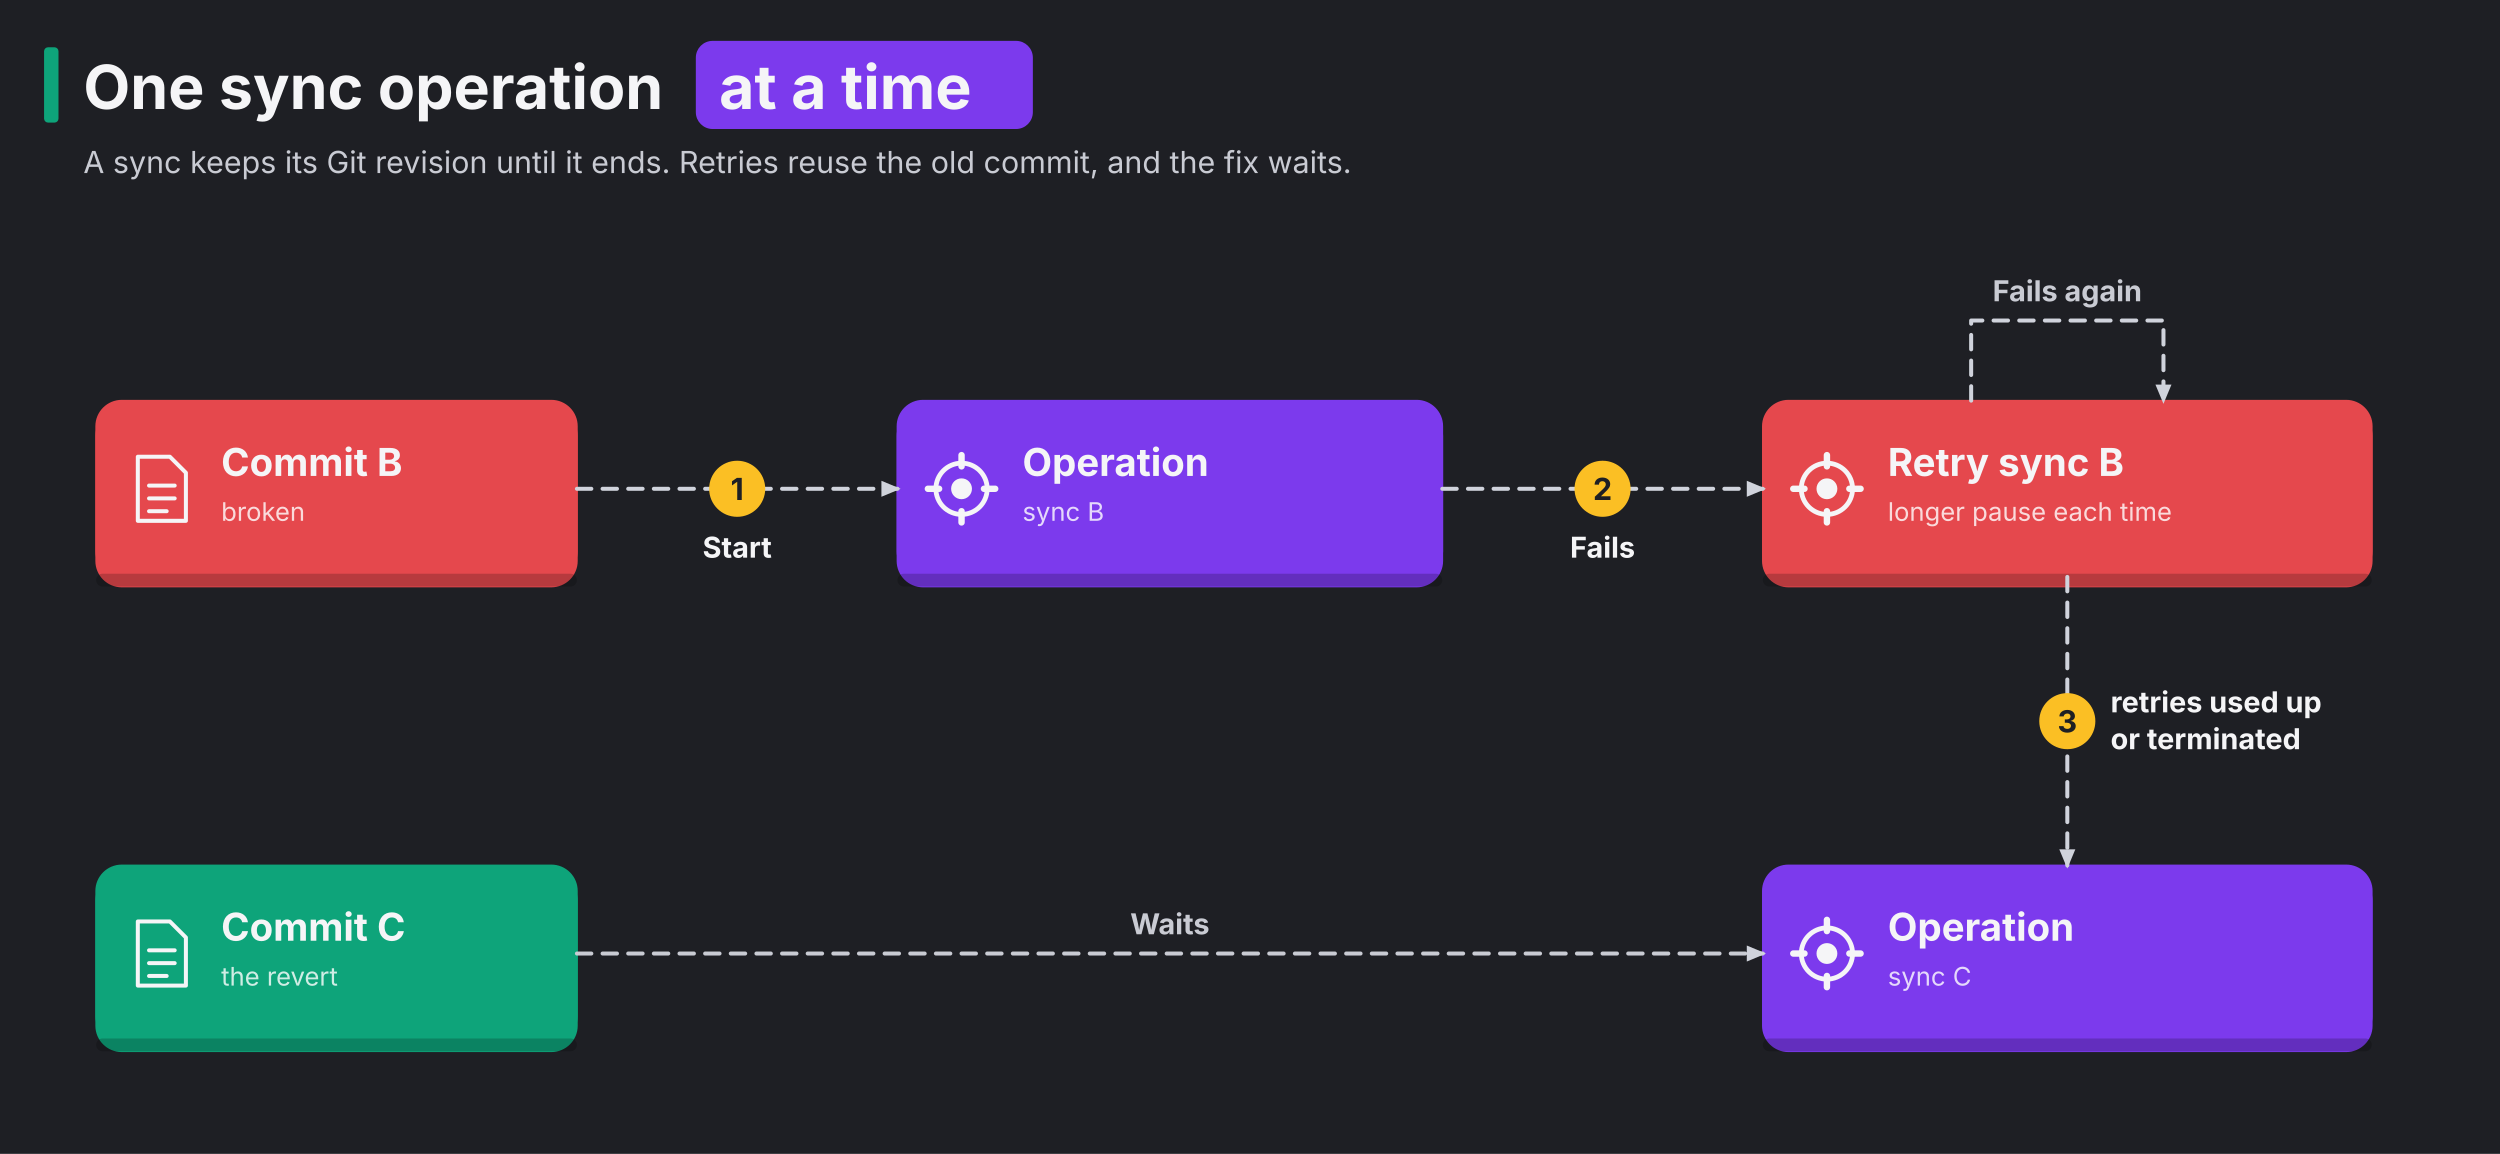
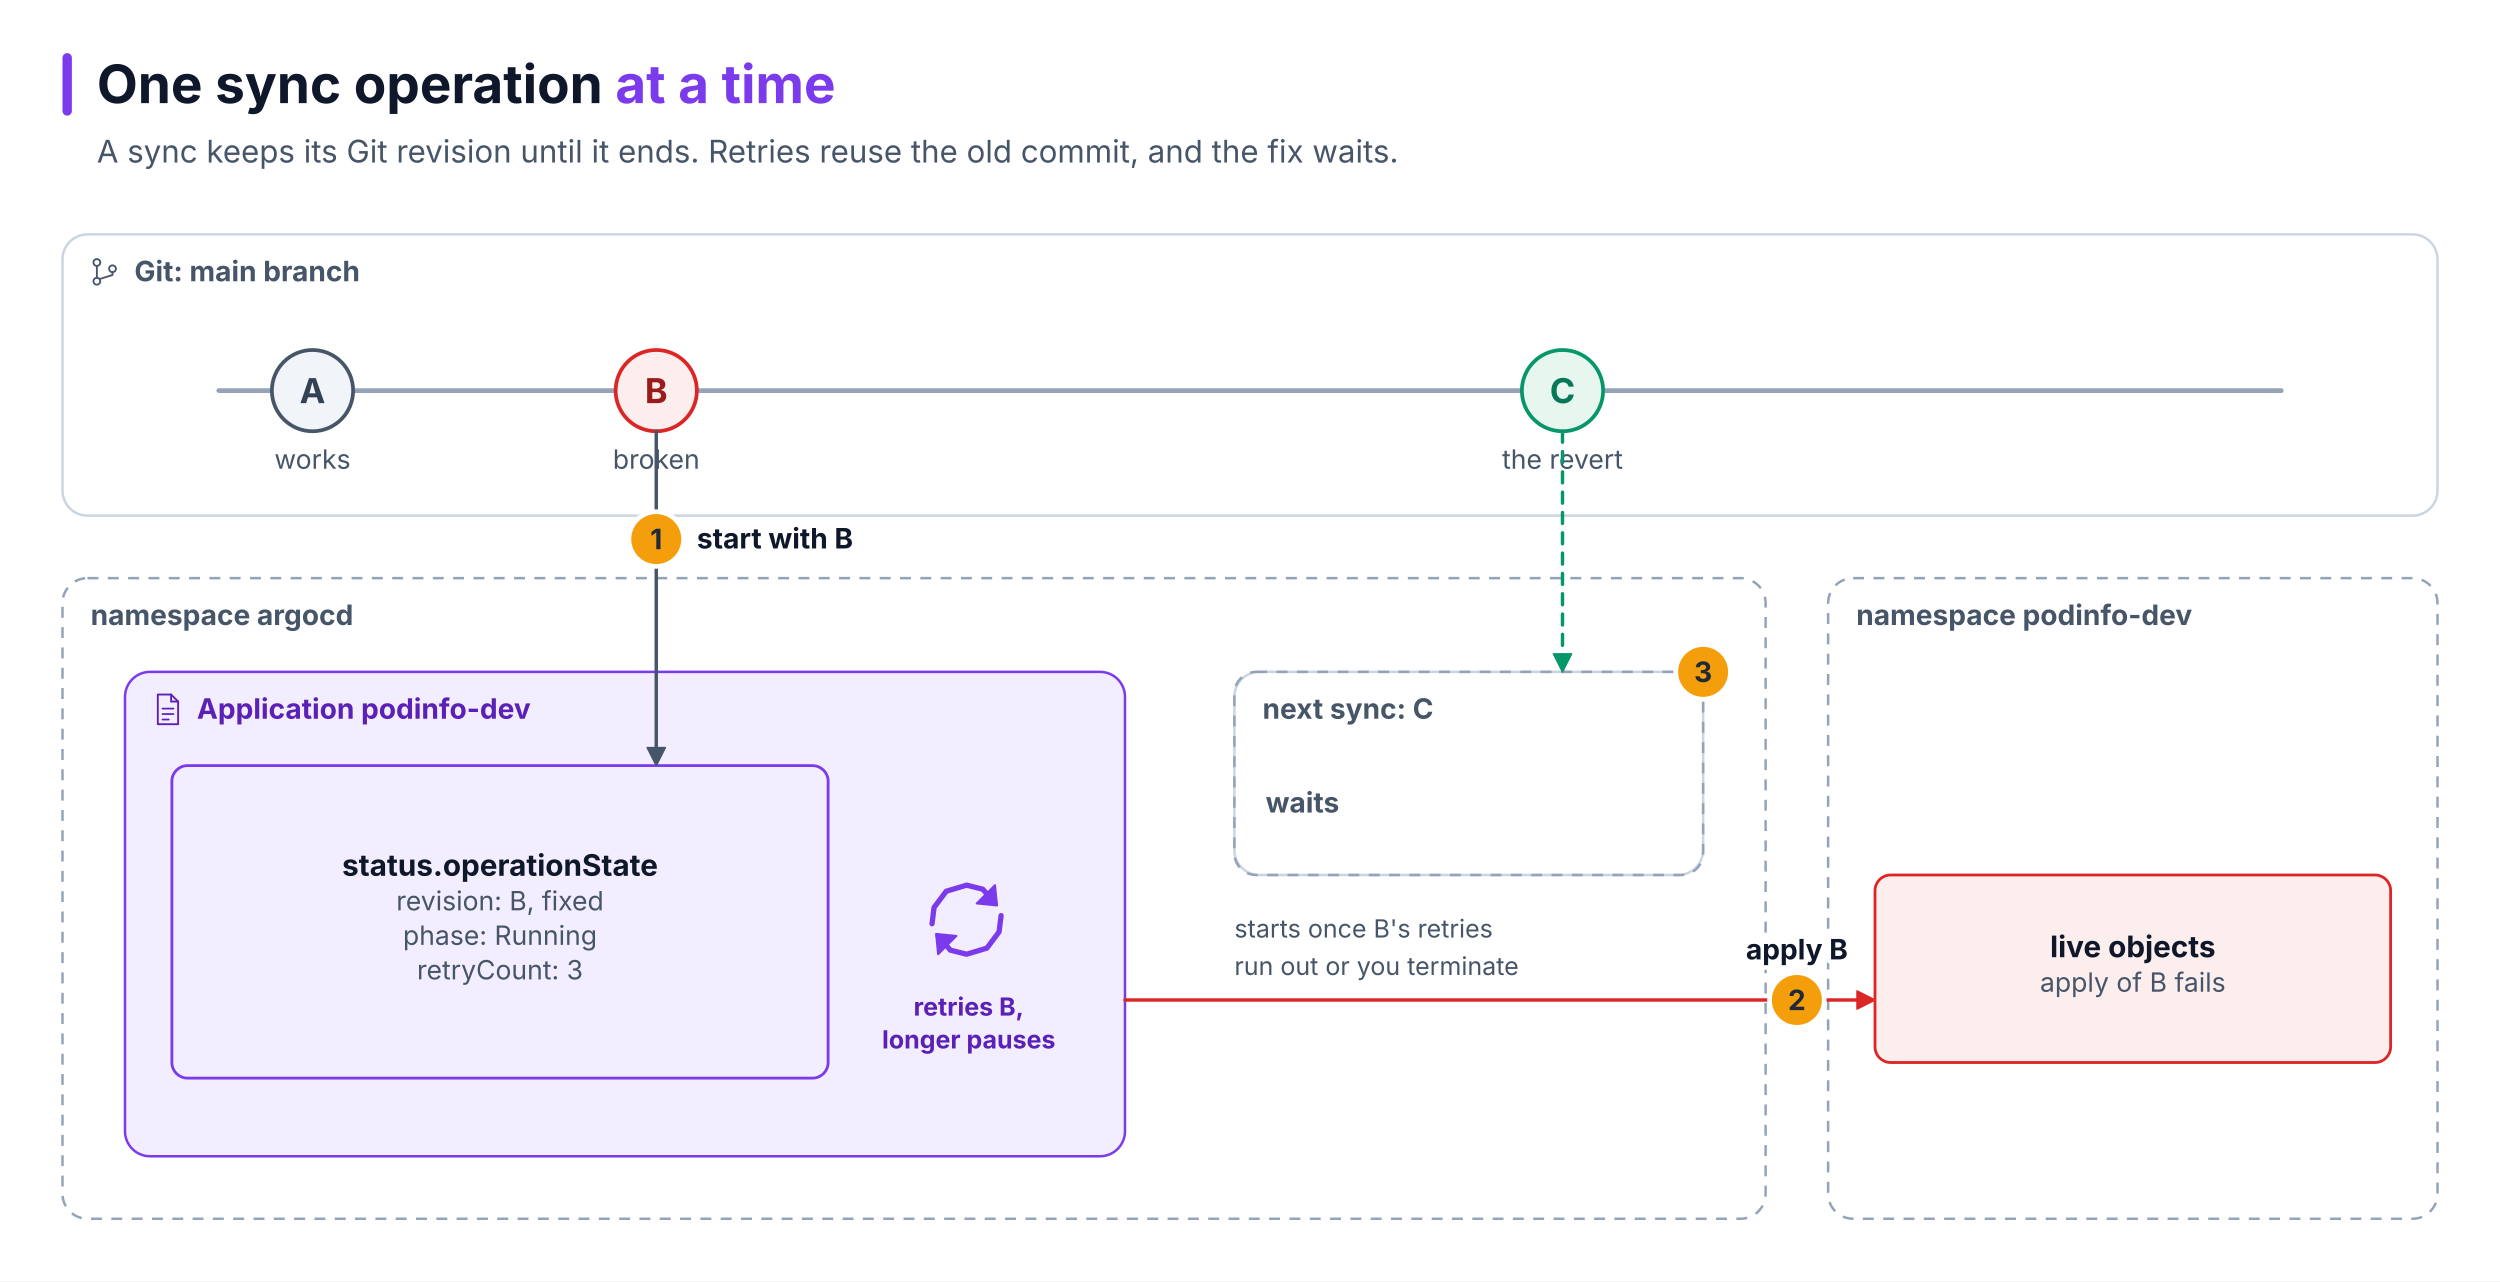
- <svg xmlns="http://www.w3.org/2000/svg" width="1560" height="720" viewBox="0 0 1560 720" font-family="Inter, -apple-system, 'Segoe UI', Helvetica, Arial, sans-serif">
-   <rect width="1560" height="720" fill="#1e1f24" />
-   <defs>
-     <marker id="h" markerWidth="12" markerHeight="10" refX="10" refY="5" orient="auto" markerUnits="userSpaceOnUse">
-       <path d="M0,0 L12,5 L0,10 z" fill="#d0d3dc" />
-     </marker>
-   </defs>
-   <rect x="28.0" y="30.0" width="8.0" height="46.0" rx="2" fill="#0ea47a" stroke="#0ea47a" stroke-width="1" />
-   <text x="52.0" y="68.0" font-size="38" fill="#f5f5f7" font-weight="700" text-anchor="start">One sync operation</text>
-   <rect x="434.7" y="26.0" width="209.3" height="54.0" rx="10" fill="#7c3aed" stroke="#7c3aed" stroke-width="1" />
-   <text x="448.7" y="68.0" font-size="38" fill="#f5f5f7" font-weight="700" text-anchor="start">at a time</text>
-   <text x="52.0" y="108.0" font-size="19" fill="#c9cbd3" text-anchor="start">A sync keeps its Git revision until it ends. Retries reuse the old commit, and the fix waits.</text>
-   <rect x="60.0" y="256.0" width="300.0" height="110.0" rx="16" fill="#e5484d" stroke="#e5484d" stroke-width="1" />
-   <rect x="60.0" y="250.0" width="300.0" height="110.0" rx="16" fill="#e5484d" stroke="#e5484d" stroke-width="1" />
-   <rect x="60.0" y="358.0" width="300.0" height="8.0" rx="4" fill="#00000033" stroke="#00000033" stroke-width="0" />
-   <polygon points="86.0,285.0 106.0,285.0 116.0,295.0 116.0,325.0 86.0,325.0" fill="none" stroke="#f5f5f7" stroke-width="2.5" stroke-linejoin="round" />
-   <polyline points="93.0,303.0 109.0,303.0" fill="none" stroke="#f5f5f7" stroke-width="2.5" stroke-linecap="round" stroke-linejoin="round" />
-   <polyline points="93.0,311.0 109.0,311.0" fill="none" stroke="#f5f5f7" stroke-width="2.5" stroke-linecap="round" stroke-linejoin="round" />
-   <polyline points="93.0,319.0 104.0,319.0" fill="none" stroke="#f5f5f7" stroke-width="2.5" stroke-linecap="round" stroke-linejoin="round" />
-   <text x="138.0" y="297.0" font-size="24" fill="#f5f5f7" font-weight="700" text-anchor="start">Commit B</text>
-   <text x="138.0" y="325.0" font-size="16" fill="#ffffffcc" text-anchor="start">broken</text>
-   <rect x="560.0" y="256.0" width="340.0" height="110.0" rx="16" fill="#7c3aed" stroke="#7c3aed" stroke-width="1" />
-   <rect x="560.0" y="250.0" width="340.0" height="110.0" rx="16" fill="#7c3aed" stroke="#7c3aed" stroke-width="1" />
-   <rect x="560.0" y="358.0" width="340.0" height="8.0" rx="4" fill="#00000033" stroke="#00000033" stroke-width="0" />
-   <ellipse cx="600.0" cy="305.0" rx="16" ry="16" fill="none" stroke="#f5f5f7" stroke-width="3" />
-   <ellipse cx="600.0" cy="305.0" rx="6" ry="6" fill="#f5f5f7" stroke="#f5f5f7" stroke-width="1" />
-   <polyline points="600.0,284.0 600.0,291.0" fill="none" stroke="#f5f5f7" stroke-width="4" stroke-linecap="round" stroke-linejoin="round" />
-   <polyline points="600.0,319.0 600.0,326.0" fill="none" stroke="#f5f5f7" stroke-width="4" stroke-linecap="round" stroke-linejoin="round" />
-   <polyline points="579.0,305.0 586.0,305.0" fill="none" stroke="#f5f5f7" stroke-width="4" stroke-linecap="round" stroke-linejoin="round" />
-   <polyline points="614.0,305.0 621.0,305.0" fill="none" stroke="#f5f5f7" stroke-width="4" stroke-linecap="round" stroke-linejoin="round" />
-   <text x="638.0" y="297.0" font-size="24" fill="#f5f5f7" font-weight="700" text-anchor="start">Operation</text>
-   <text x="638.0" y="325.0" font-size="16" fill="#ffffffcc" text-anchor="start">sync B</text>
-   <rect x="1100.0" y="256.0" width="380.0" height="110.0" rx="16" fill="#e5484d" stroke="#e5484d" stroke-width="1" />
-   <rect x="1100.0" y="250.0" width="380.0" height="110.0" rx="16" fill="#e5484d" stroke="#e5484d" stroke-width="1" />
-   <rect x="1100.0" y="358.0" width="380.0" height="8.0" rx="4" fill="#00000033" stroke="#00000033" stroke-width="0" />
-   <ellipse cx="1140.0" cy="305.0" rx="16" ry="16" fill="none" stroke="#f5f5f7" stroke-width="3" />
-   <ellipse cx="1140.0" cy="305.0" rx="6" ry="6" fill="#f5f5f7" stroke="#f5f5f7" stroke-width="1" />
-   <polyline points="1140.0,284.0 1140.0,291.0" fill="none" stroke="#f5f5f7" stroke-width="4" stroke-linecap="round" stroke-linejoin="round" />
-   <polyline points="1140.0,319.0 1140.0,326.0" fill="none" stroke="#f5f5f7" stroke-width="4" stroke-linecap="round" stroke-linejoin="round" />
-   <polyline points="1119.0,305.0 1126.0,305.0" fill="none" stroke="#f5f5f7" stroke-width="4" stroke-linecap="round" stroke-linejoin="round" />
-   <polyline points="1154.0,305.0 1161.0,305.0" fill="none" stroke="#f5f5f7" stroke-width="4" stroke-linecap="round" stroke-linejoin="round" />
-   <text x="1178.0" y="297.0" font-size="24" fill="#f5f5f7" font-weight="700" text-anchor="start">Retry sync B</text>
-   <text x="1178.0" y="325.0" font-size="16" fill="#ffffffcc" text-anchor="start">longer pause each time</text>
-   <polyline points="360.0,305.0 560.0,305.0" fill="none" stroke="#d0d3dc" stroke-width="2.5" stroke-linecap="round" stroke-linejoin="round" stroke-dasharray="9 7" marker-end="url(#h)" />
-   <ellipse cx="460.0" cy="305.0" rx="17" ry="17" fill="#fbbf24" stroke="#fbbf24" stroke-width="1" />
-   <text x="460.0" y="312.0" font-size="19" fill="#1e1f24" font-weight="700" text-anchor="middle">1</text>
-   <text x="460.0" y="348.0" font-size="18" fill="#f5f5f7" font-weight="700" text-anchor="middle">Start</text>
-   <polyline points="900.0,305.0 1100.0,305.0" fill="none" stroke="#d0d3dc" stroke-width="2.5" stroke-linecap="round" stroke-linejoin="round" stroke-dasharray="9 7" marker-end="url(#h)" />
-   <ellipse cx="1000.0" cy="305.0" rx="17" ry="17" fill="#fbbf24" stroke="#fbbf24" stroke-width="1" />
-   <text x="1000.0" y="312.0" font-size="19" fill="#1e1f24" font-weight="700" text-anchor="middle">2</text>
-   <text x="1000.0" y="348.0" font-size="18" fill="#f5f5f7" font-weight="700" text-anchor="middle">Fails</text>
-   <polyline points="1230.0,250.0 1230.0,200.0 1350.0,200.0 1350.0,250.0" fill="none" stroke="#d0d3dc" stroke-width="2.5" stroke-linecap="round" stroke-linejoin="round" stroke-dasharray="9 7" marker-end="url(#h)" />
-   <text x="1290.0" y="188.0" font-size="18" fill="#c9cbd3" font-weight="700" text-anchor="middle">Fails again</text>
-   <rect x="60.0" y="546.0" width="300.0" height="110.0" rx="16" fill="#0ea47a" stroke="#0ea47a" stroke-width="1" />
-   <rect x="60.0" y="540.0" width="300.0" height="110.0" rx="16" fill="#0ea47a" stroke="#0ea47a" stroke-width="1" />
-   <rect x="60.0" y="648.0" width="300.0" height="8.0" rx="4" fill="#00000033" stroke="#00000033" stroke-width="0" />
-   <polygon points="86.0,575.0 106.0,575.0 116.0,585.0 116.0,615.0 86.0,615.0" fill="none" stroke="#f5f5f7" stroke-width="2.5" stroke-linejoin="round" />
-   <polyline points="93.0,593.0 109.0,593.0" fill="none" stroke="#f5f5f7" stroke-width="2.5" stroke-linecap="round" stroke-linejoin="round" />
-   <polyline points="93.0,601.0 109.0,601.0" fill="none" stroke="#f5f5f7" stroke-width="2.5" stroke-linecap="round" stroke-linejoin="round" />
-   <polyline points="93.0,609.0 104.0,609.0" fill="none" stroke="#f5f5f7" stroke-width="2.5" stroke-linecap="round" stroke-linejoin="round" />
-   <text x="138.0" y="587.0" font-size="24" fill="#f5f5f7" font-weight="700" text-anchor="start">Commit C</text>
-   <text x="138.0" y="615.0" font-size="16" fill="#ffffffcc" text-anchor="start">the revert</text>
-   <rect x="1100.0" y="546.0" width="380.0" height="110.0" rx="16" fill="#7c3aed" stroke="#7c3aed" stroke-width="1" />
-   <rect x="1100.0" y="540.0" width="380.0" height="110.0" rx="16" fill="#7c3aed" stroke="#7c3aed" stroke-width="1" />
-   <rect x="1100.0" y="648.0" width="380.0" height="8.0" rx="4" fill="#00000033" stroke="#00000033" stroke-width="0" />
-   <ellipse cx="1140.0" cy="595.0" rx="16" ry="16" fill="none" stroke="#f5f5f7" stroke-width="3" />
-   <ellipse cx="1140.0" cy="595.0" rx="6" ry="6" fill="#f5f5f7" stroke="#f5f5f7" stroke-width="1" />
-   <polyline points="1140.0,574.0 1140.0,581.0" fill="none" stroke="#f5f5f7" stroke-width="4" stroke-linecap="round" stroke-linejoin="round" />
-   <polyline points="1140.0,609.0 1140.0,616.0" fill="none" stroke="#f5f5f7" stroke-width="4" stroke-linecap="round" stroke-linejoin="round" />
-   <polyline points="1119.0,595.0 1126.0,595.0" fill="none" stroke="#f5f5f7" stroke-width="4" stroke-linecap="round" stroke-linejoin="round" />
-   <polyline points="1154.0,595.0 1161.0,595.0" fill="none" stroke="#f5f5f7" stroke-width="4" stroke-linecap="round" stroke-linejoin="round" />
-   <text x="1178.0" y="587.0" font-size="24" fill="#f5f5f7" font-weight="700" text-anchor="start">Operation</text>
-   <text x="1178.0" y="615.0" font-size="16" fill="#ffffffcc" text-anchor="start">sync C</text>
-   <polyline points="360.0,595.0 1100.0,595.0" fill="none" stroke="#c9cbd3" stroke-width="2.5" stroke-linecap="round" stroke-linejoin="round" stroke-dasharray="9 7" marker-end="url(#h)" />
-   <text x="730.0" y="583.0" font-size="18" fill="#c9cbd3" font-weight="700" text-anchor="middle">Waits</text>
-   <polyline points="1290.0,360.0 1290.0,540.0" fill="none" stroke="#d0d3dc" stroke-width="2.5" stroke-linecap="round" stroke-linejoin="round" stroke-dasharray="9 7" marker-end="url(#h)" />
-   <ellipse cx="1290.0" cy="450.0" rx="17" ry="17" fill="#fbbf24" stroke="#fbbf24" stroke-width="1" />
-   <text x="1290.0" y="457.0" font-size="19" fill="#1e1f24" font-weight="700" text-anchor="middle">3</text>
-   <text x="1317.0" y="444.5" font-size="18" fill="#f5f5f7" font-weight="700" text-anchor="start">retries used up</text>
-   <text x="1317.0" y="467.5" font-size="18" fill="#f5f5f7" font-weight="700" text-anchor="start">or terminated</text>
+ <svg xmlns="http://www.w3.org/2000/svg" width="1600" height="820" viewBox="0 0 1600 820" font-family="Inter, -apple-system, 'Segoe UI', Helvetica, Arial, sans-serif">
+   <rect width="1600" height="820" fill="#ffffff" />
+   <rect x="40.0" y="34.0" width="6.0" height="40.0" rx="3.0" fill="#7c3aed" stroke="none" />
+   <text x="62" y="66" font-size="34" font-weight="700" fill="#0f172a">One sync operation <tspan fill="#7c3aed">at a time</tspan>
+   </text>
+   <text x="62.0" y="104.0" font-size="20.0" fill="#475569" text-anchor="start">A sync keeps its Git revision until it ends. Retries reuse the old commit, and the fix waits.</text>
+   <rect x="40.0" y="150.0" width="1520.0" height="180.0" rx="16.0" fill="#ffffff" stroke="#cbd5e1" stroke-width="1.6" />
+   <ellipse cx="62.0" cy="168.0" rx="2.2" ry="2.2" fill="none" stroke="#475569" stroke-width="1.20" />
+   <ellipse cx="62.0" cy="180.0" rx="2.2" ry="2.2" fill="none" stroke="#475569" stroke-width="1.20" />
+   <ellipse cx="72.0" cy="172.0" rx="2.2" ry="2.2" fill="none" stroke="#475569" stroke-width="1.20" />
+   <polyline points="62.0,170.2 62.0,177.8" fill="none" stroke="#475569" stroke-width="1.20" stroke-linecap="round" stroke-linejoin="round" />
+   <polyline points="72.0,174.2 72.0,176.0 64.0,178.5" fill="none" stroke="#475569" stroke-width="1.20" stroke-linecap="round" stroke-linejoin="round" />
+   <text x="86.0" y="180.0" font-size="18.0" fill="#475569" font-weight="700" text-anchor="start">Git: main branch</text>
+   <polyline points="140.0,250.0 1460.0,250.0" fill="none" stroke="#94a3b8" stroke-width="3.00" stroke-linecap="round" stroke-linejoin="round" />
+   <ellipse cx="200.0" cy="250.0" rx="26.0" ry="26.0" fill="#f1f4f8" stroke="#475569" stroke-width="2.40" />
+   <text x="200.0" y="258.0" font-size="22.0" fill="#334155" font-weight="700" text-anchor="middle">A</text>
+   <text x="200.0" y="300.0" font-size="17.0" fill="#475569" text-anchor="middle">works</text>
+   <ellipse cx="420.0" cy="250.0" rx="26.0" ry="26.0" fill="#fdeeee" stroke="#dc2626" stroke-width="2.40" />
+   <text x="420.0" y="258.0" font-size="22.0" fill="#991b1b" font-weight="700" text-anchor="middle">B</text>
+   <text x="420.0" y="300.0" font-size="17.0" fill="#475569" text-anchor="middle">broken</text>
+   <ellipse cx="1000.0" cy="250.0" rx="26.0" ry="26.0" fill="#e7f7f0" stroke="#059669" stroke-width="2.40" />
+   <text x="1000.0" y="258.0" font-size="22.0" fill="#047857" font-weight="700" text-anchor="middle">C</text>
+   <text x="1000.0" y="300.0" font-size="17.0" fill="#475569" text-anchor="middle">the revert</text>
+   <rect x="40.0" y="370.0" width="1090.0" height="410.0" rx="16.0" fill="none" stroke="#94a3b8" stroke-width="1.6" stroke-dasharray="7 6" />
+   <text x="58.0" y="400.0" font-size="18.0" fill="#475569" font-weight="700" text-anchor="start">namespace argocd</text>
+   <rect x="80.0" y="430.0" width="640.0" height="310.0" rx="16.0" fill="#f2edff" stroke="#7c3aed" stroke-width="1.6" />
+   <polygon points="101.0,444.5 109.5,444.5 114.0,449.0 114.0,463.5 101.0,463.5" fill="none" stroke="#5b21b6" stroke-width="1.20" stroke-linejoin="round" />
+   <polyline points="109.5,444.5 109.5,449.0 114.0,449.0" fill="none" stroke="#5b21b6" stroke-width="1.20" stroke-linecap="round" stroke-linejoin="round" />
+   <polyline points="104.0,453.5 111.0,453.5" fill="none" stroke="#5b21b6" stroke-width="1.10" stroke-linecap="round" stroke-linejoin="round" />
+   <polyline points="104.0,457.0 111.0,457.0" fill="none" stroke="#5b21b6" stroke-width="1.10" stroke-linecap="round" stroke-linejoin="round" />
+   <polyline points="104.0,460.5 108.0,460.5" fill="none" stroke="#5b21b6" stroke-width="1.10" stroke-linecap="round" stroke-linejoin="round" />
+   <text x="126.0" y="460.0" font-size="18.0" fill="#5b21b6" font-weight="700" text-anchor="start">Application podinfo-dev</text>
+   <rect x="110.0" y="490.0" width="420.0" height="200.0" rx="10.0" fill="#f2edff" stroke="#7c3aed" stroke-width="1.8" />
+   <text x="320.0" y="560.5" font-size="19.0" fill="#0f172a" font-weight="700" text-anchor="middle">status.operationState</text>
+   <text x="320.0" y="582.6" font-size="17.0" fill="#475569" text-anchor="middle">revision: B, fixed</text>
+   <text x="320.0" y="604.7" font-size="17.0" fill="#475569" text-anchor="middle">phase: Running</text>
+   <text x="320.0" y="626.8" font-size="17.0" fill="#475569" text-anchor="middle">retryCount: 3</text>
+   <polyline points="636.8,578.2 629.0,569.1 618.6,566.5 605.6,570.4 597.8,580.8 596.5,591.2" fill="none" stroke="#7c3aed" stroke-width="3.38" stroke-linecap="round" stroke-linejoin="round" />
+   <polygon points="636.8,566.5 638.1,579.5 625.1,578.2" fill="#7c3aed" stroke="#7c3aed" stroke-width="1.30" stroke-linejoin="round" />
+   <polyline points="600.4,599.0 608.2,608.1 618.6,610.7 631.6,606.8 639.4,596.4 640.7,586.0" fill="none" stroke="#7c3aed" stroke-width="3.38" stroke-linecap="round" stroke-linejoin="round" />
+   <polygon points="600.4,610.7 599.1,597.7 612.1,599.0" fill="#7c3aed" stroke="#7c3aed" stroke-width="1.30" stroke-linejoin="round" />
+   <text x="620.0" y="650.0" font-size="16.0" fill="#5b21b6" font-weight="700" text-anchor="middle">retries B,</text>
+   <text x="620.0" y="671.0" font-size="16.0" fill="#5b21b6" font-weight="700" text-anchor="middle">longer pauses</text>
+   <rect x="790.0" y="430.0" width="300.0" height="130.0" rx="16.0" fill="#ffffff" stroke="#cbd5e1" stroke-width="1.6" />
+   <text x="808.0" y="460.0" font-size="18.0" fill="#475569" font-weight="700" text-anchor="start">next sync: C</text>
+   <rect x="790.0" y="430.0" width="300.0" height="130.0" rx="14.0" fill="none" stroke="#94a3b8" stroke-width="1.6" stroke-dasharray="7 6" />
+   <text x="810.0" y="520.0" font-size="18.0" fill="#475569" font-weight="700" text-anchor="start">waits</text>
+   <rect x="1170.0" y="370.0" width="390.0" height="410.0" rx="16.0" fill="none" stroke="#94a3b8" stroke-width="1.6" stroke-dasharray="7 6" />
+   <text x="1188.0" y="400.0" font-size="18.0" fill="#475569" font-weight="700" text-anchor="start">namespace podinfo-dev</text>
+   <rect x="1200.0" y="560.0" width="330.0" height="120.0" rx="10.0" fill="#fdeeee" stroke="#dc2626" stroke-width="1.8" />
+   <text x="1365.0" y="612.6" font-size="19.0" fill="#0f172a" font-weight="700" text-anchor="middle">live objects</text>
+   <text x="1365.0" y="634.7" font-size="17.0" fill="#475569" text-anchor="middle">apply of B fails</text>
+   <polyline points="420.0,276.0 420.0,480.5" fill="none" stroke="#475569" stroke-width="2.20" stroke-linecap="round" stroke-linejoin="round" />
+   <polygon points="420.0,490.0 414.2,478.5 425.8,478.5" fill="#475569" stroke="#475569" stroke-width="1" stroke-linejoin="round" />
+   <ellipse cx="420.0" cy="345.0" rx="19.0" ry="19.0" fill="#ffffff" stroke="none" />
+   <ellipse cx="420.0" cy="345.0" rx="16.0" ry="16.0" fill="#f59e0b" stroke="none" />
+   <text x="420.0" y="351.5" font-size="18.0" fill="#1f2937" font-weight="700" text-anchor="middle">1</text>
+   <text x="446.0" y="351.0" font-size="18.0" fill="#0f172a" font-weight="700" stroke="#ffffff" stroke-width="6" stroke-linejoin="round" paint-order="stroke" text-anchor="start">start with B</text>
+   <polyline points="720.0,640.0 1190.5,640.0" fill="none" stroke="#dc2626" stroke-width="2.20" stroke-linecap="round" stroke-linejoin="round" />
+   <polygon points="1200.0,640.0 1188.5,645.8 1188.5,634.2" fill="#dc2626" stroke="#dc2626" stroke-width="1" stroke-linejoin="round" />
+   <ellipse cx="1150.0" cy="640.0" rx="19.0" ry="19.0" fill="#ffffff" stroke="none" />
+   <ellipse cx="1150.0" cy="640.0" rx="16.0" ry="16.0" fill="#f59e0b" stroke="none" />
+   <text x="1150.0" y="646.5" font-size="18.0" fill="#1f2937" font-weight="700" text-anchor="middle">2</text>
+   <text x="1150.0" y="614.0" font-size="18.0" fill="#0f172a" font-weight="700" stroke="#ffffff" stroke-width="6" stroke-linejoin="round" paint-order="stroke" text-anchor="middle">apply B</text>
+   <polyline points="1000.0,276.0 1000.0,420.5" fill="none" stroke="#059669" stroke-width="2.20" stroke-linecap="round" stroke-linejoin="round" stroke-dasharray="7 6" />
+   <polygon points="1000.0,430.0 994.2,418.5 1005.8,418.5" fill="#059669" stroke="#059669" stroke-width="1" stroke-linejoin="round" />
+   <ellipse cx="1090.0" cy="430.0" rx="19.0" ry="19.0" fill="#ffffff" stroke="none" />
+   <ellipse cx="1090.0" cy="430.0" rx="16.0" ry="16.0" fill="#f59e0b" stroke="none" />
+   <text x="1090.0" y="436.5" font-size="18.0" fill="#1f2937" font-weight="700" text-anchor="middle">3</text>
+   <text x="790.0" y="600.0" font-size="16.0" fill="#475569" text-anchor="start">starts once B's retries</text>
+   <text x="790.0" y="624.0" font-size="16.0" fill="#475569" text-anchor="start">run out or you terminate</text>
</svg>
